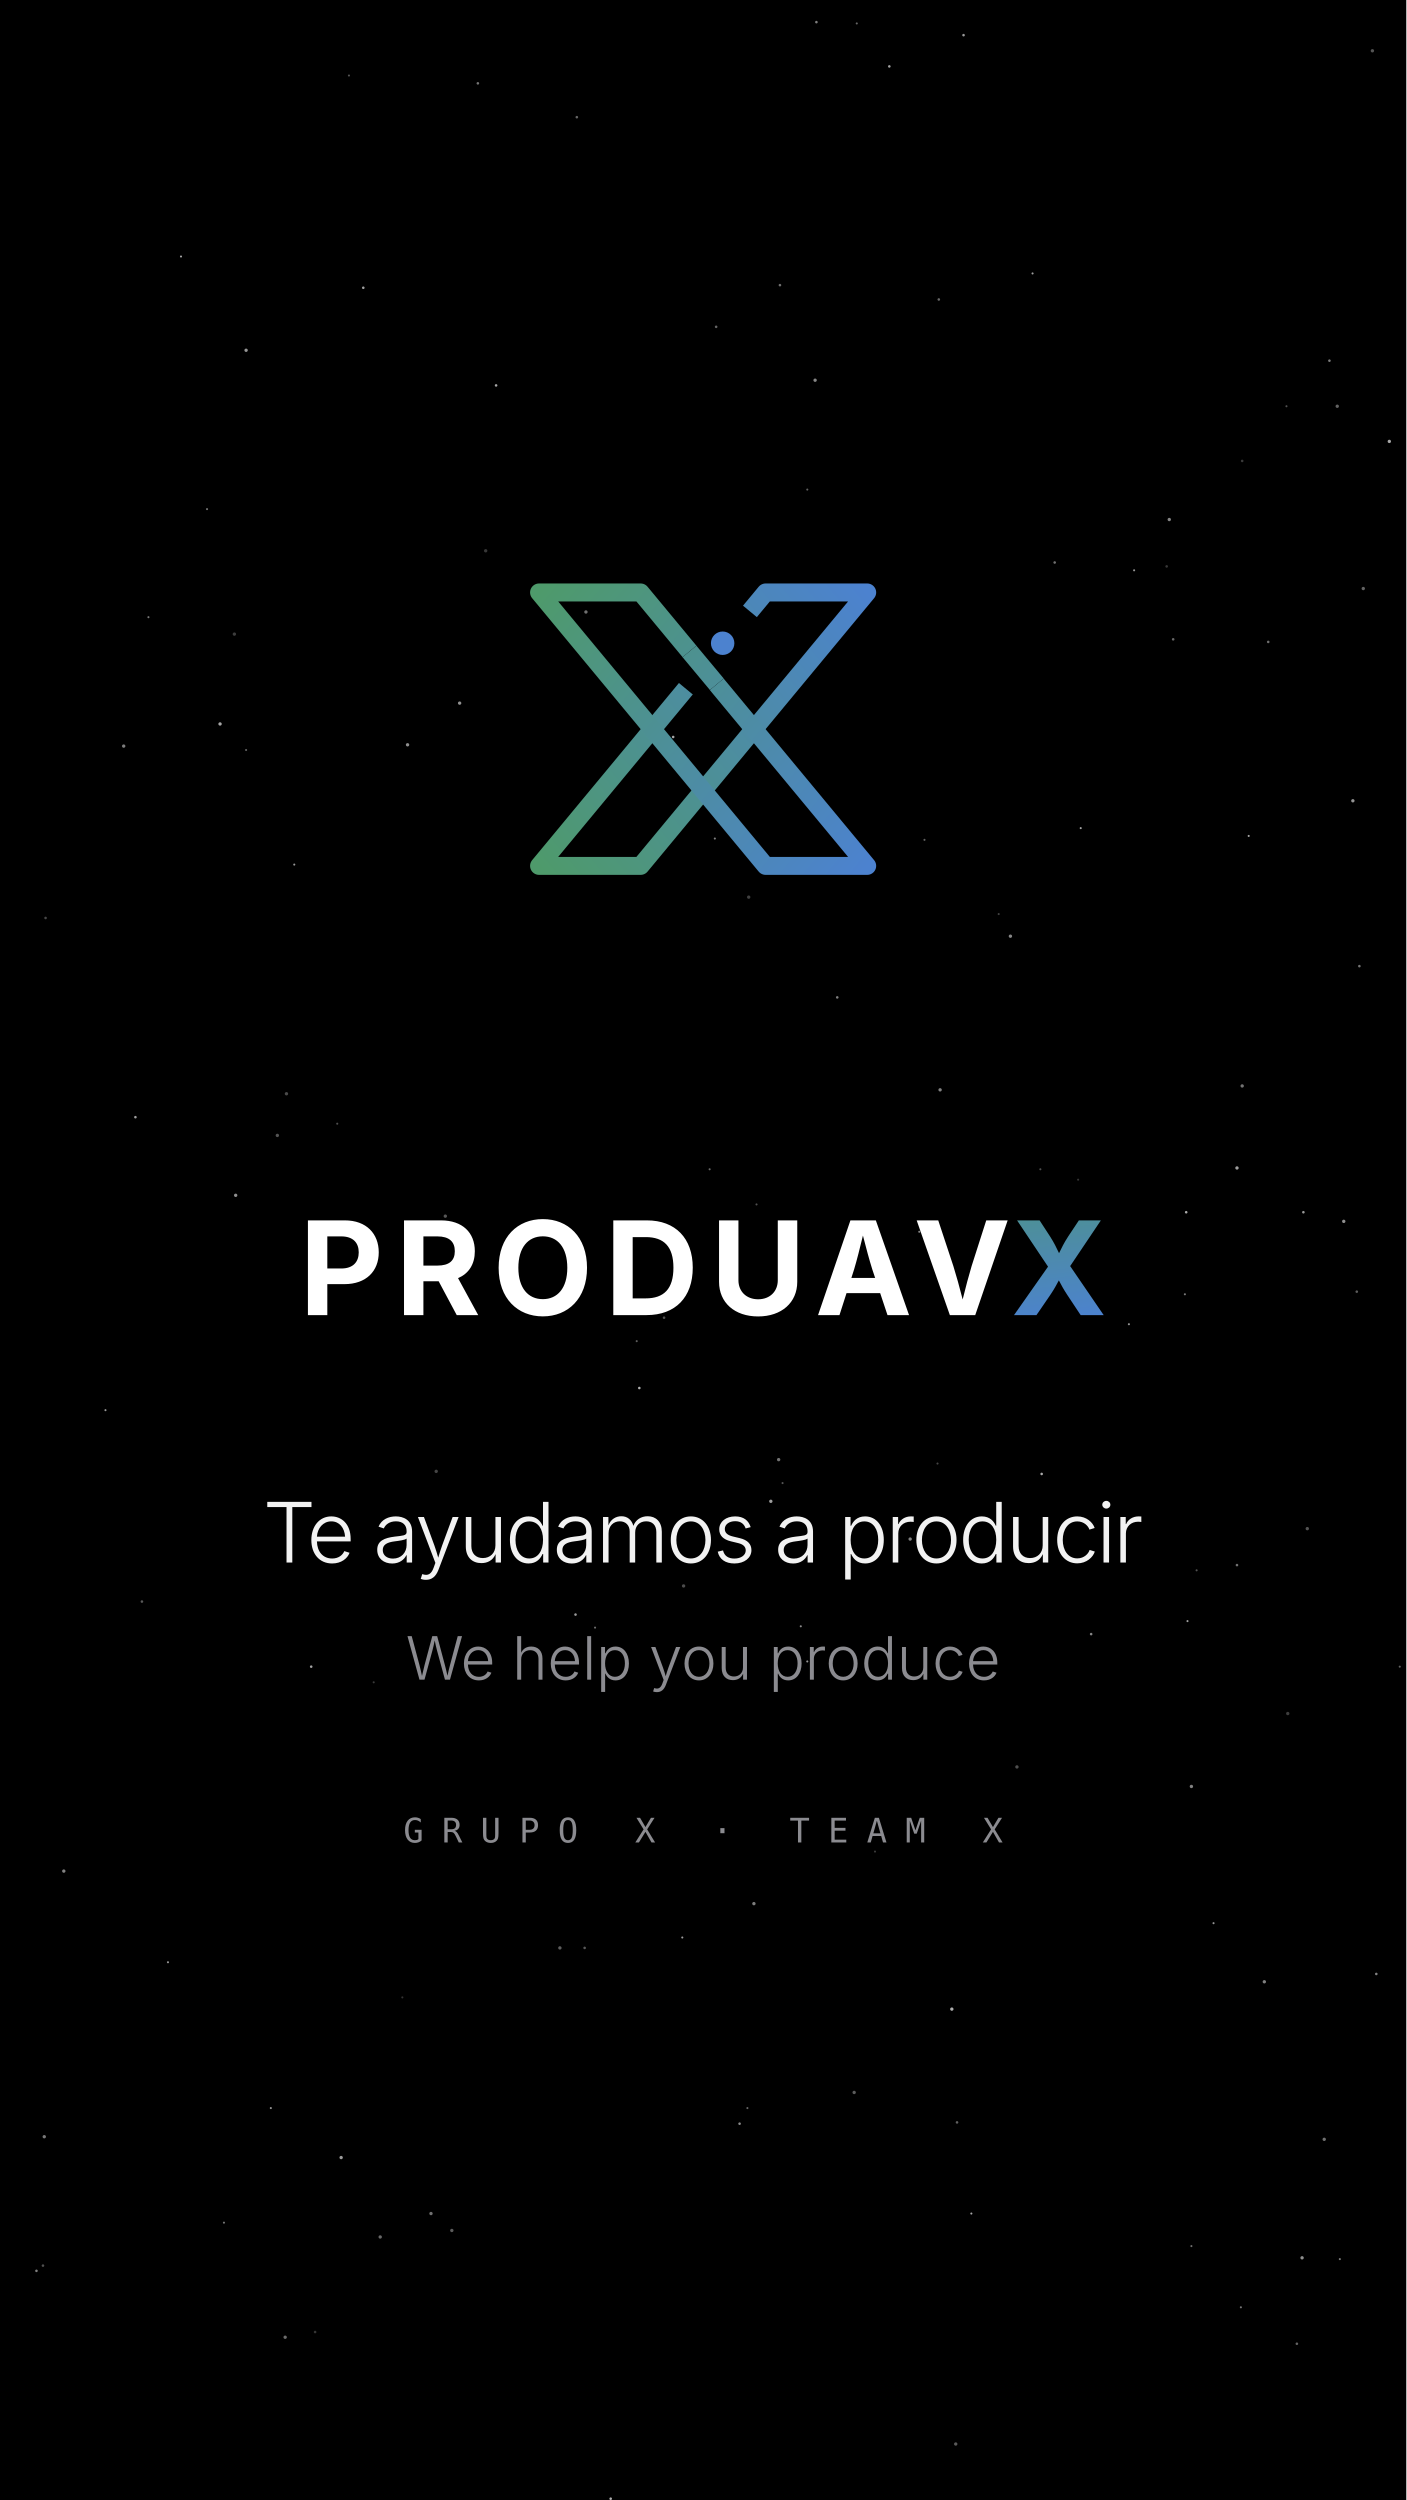
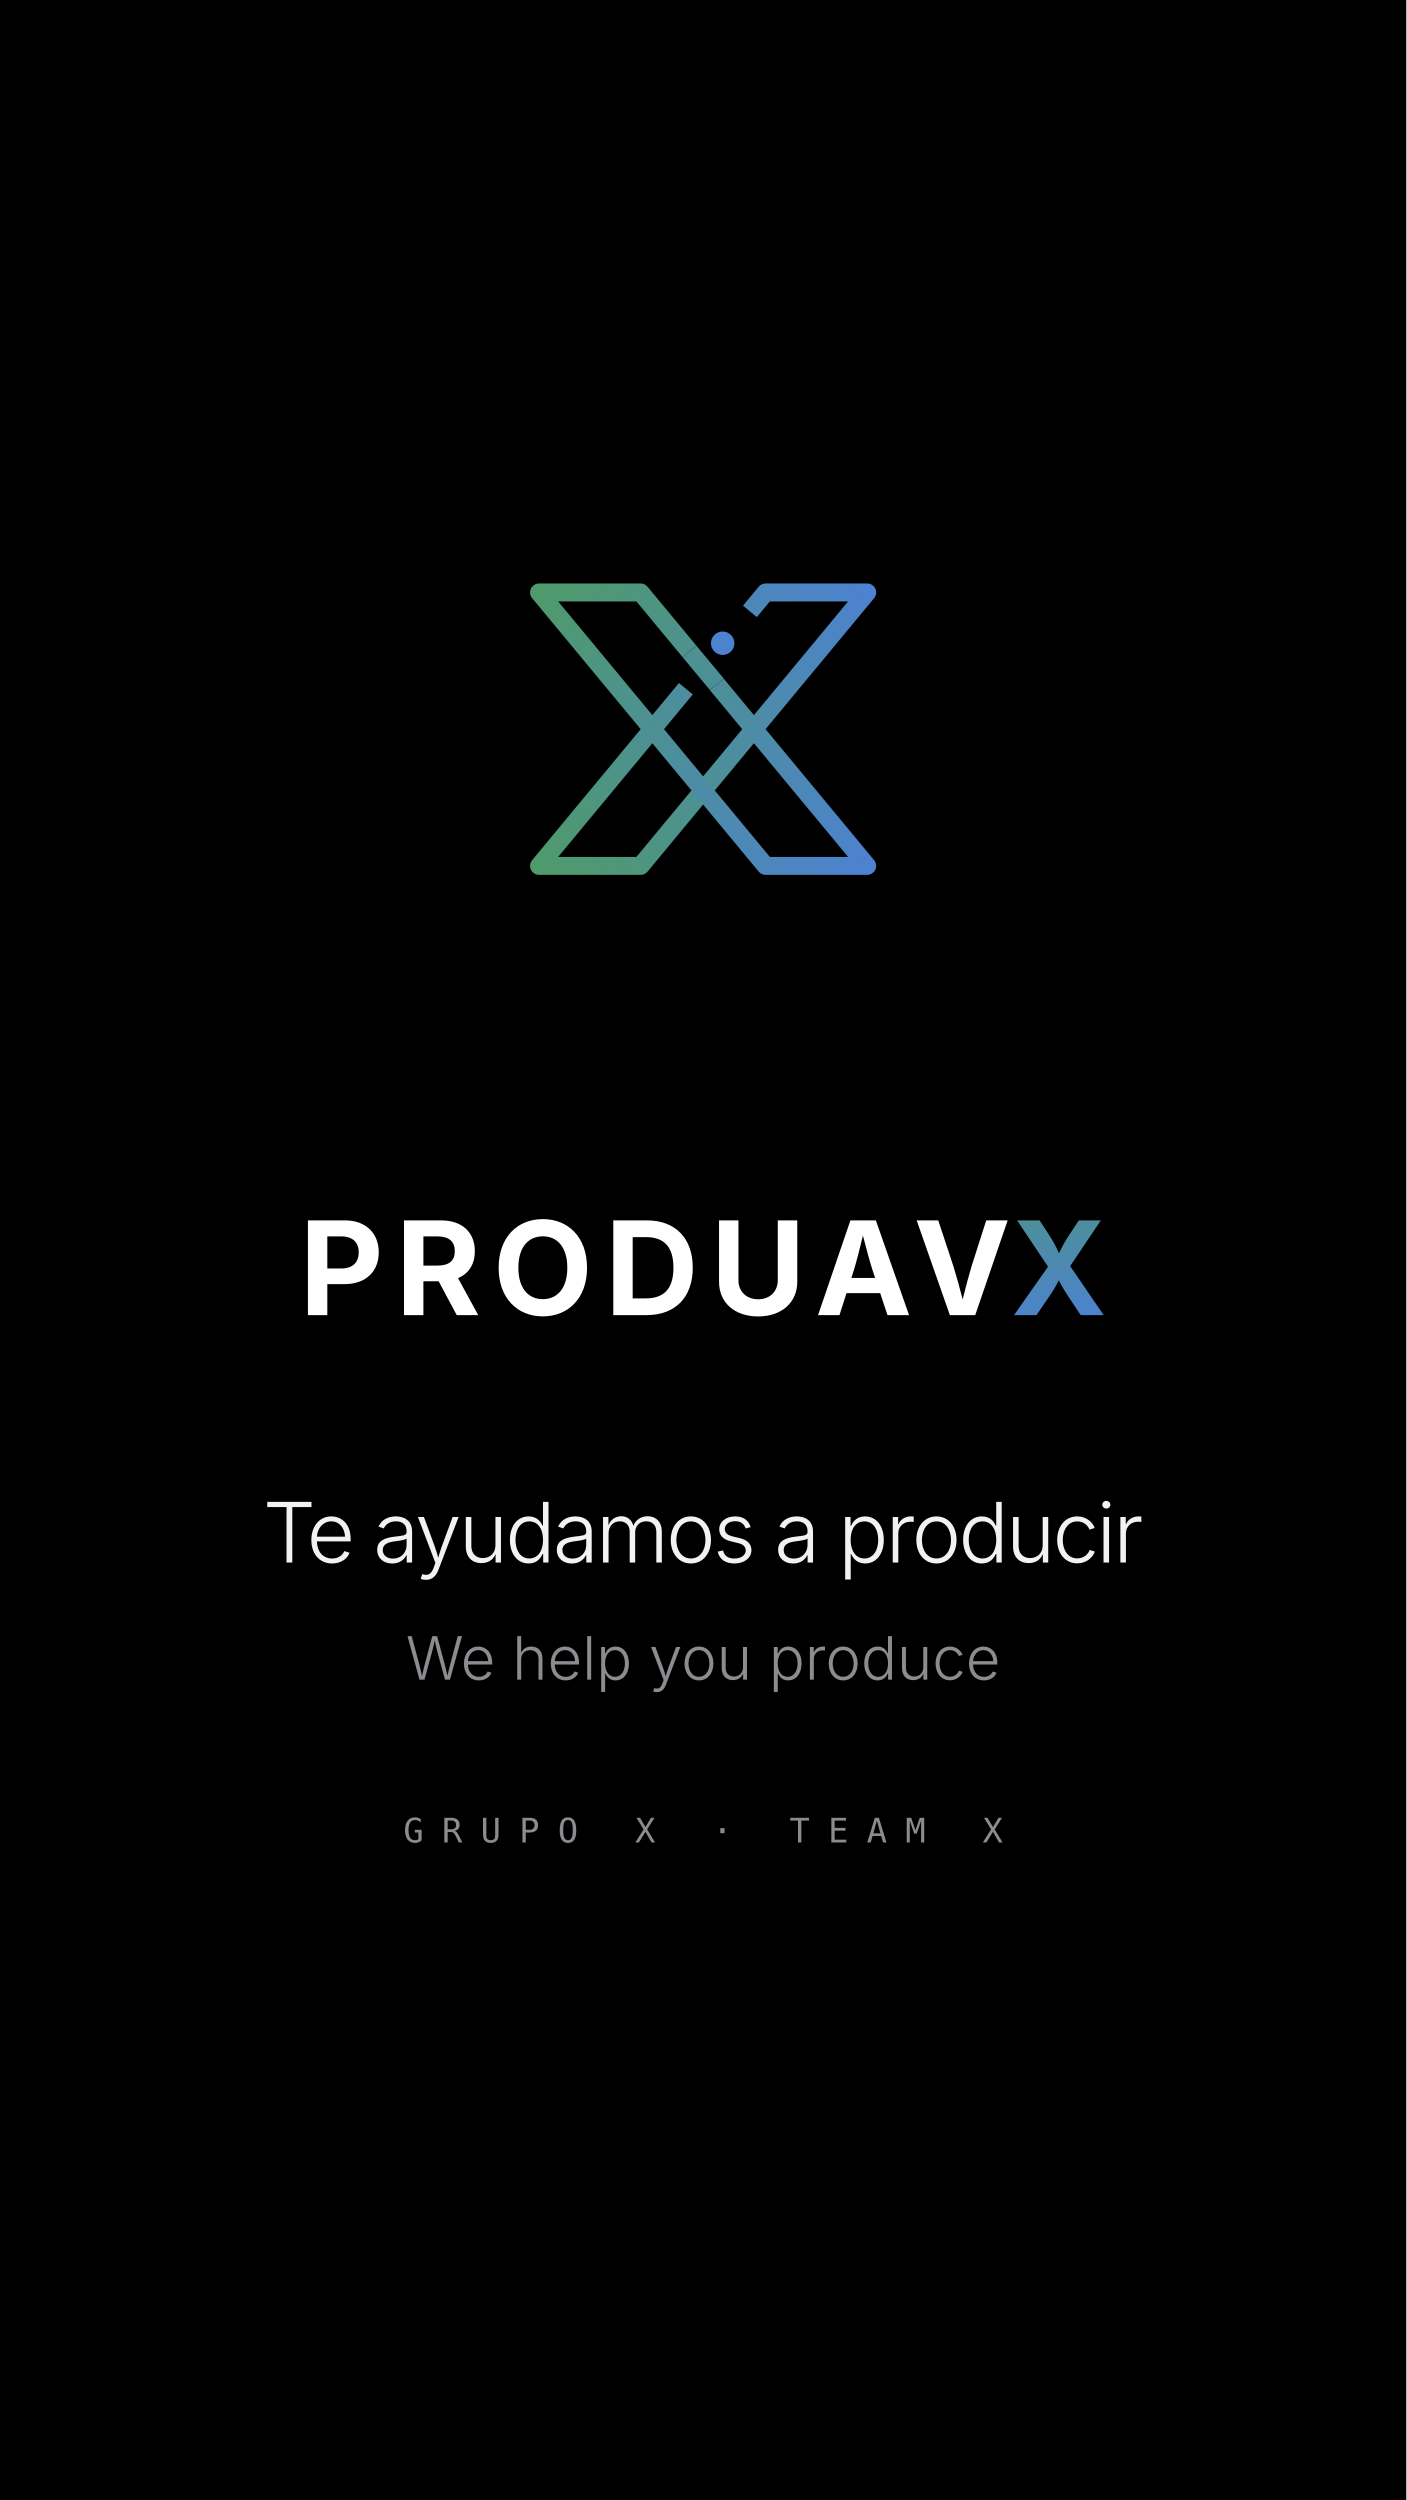
<svg xmlns="http://www.w3.org/2000/svg" viewBox="0 0 1080 1920">
  <rect width="1080" height="1920" fill="#000" />
-   <circle cx="242" cy="1791" r="1" fill="#fff" opacity="0.21" />
-   <circle cx="915" cy="1372" r="1.3" fill="#fff" opacity="0.51" />
-   <circle cx="1001" cy="931" r="1" fill="#fff" opacity="0.60" />
-   <circle cx="579" cy="1462" r="1.3" fill="#fff" opacity="0.49" />
-   <circle cx="1067" cy="339" r="1.3" fill="#fff" opacity="0.65" />
-   <circle cx="109" cy="1230" r="1" fill="#fff" opacity="0.35" />
-   <circle cx="49" cy="1437" r="1.3" fill="#fff" opacity="0.51" />
-   <circle cx="95" cy="573" r="1.3" fill="#fff" opacity="0.49" />
-   <circle cx="912" cy="1245" r="0.8" fill="#fff" opacity="0.63" />
-   <circle cx="620" cy="1276" r="0.8" fill="#fff" opacity="0.59" />
-   <circle cx="489" cy="1030" r="0.8" fill="#fff" opacity="0.37" />
-   <circle cx="734" cy="1877" r="1.3" fill="#fff" opacity="0.35" />
-   <circle cx="746" cy="1700" r="0.8" fill="#fff" opacity="0.66" />
-   <circle cx="1044" cy="742" r="1" fill="#fff" opacity="0.46" />
-   <circle cx="735" cy="1630" r="1" fill="#fff" opacity="0.38" />
-   <circle cx="581" cy="925" r="0.8" fill="#fff" opacity="0.32" />
-   <circle cx="510" cy="1012" r="1" fill="#fff" opacity="0.32" />
-   <circle cx="710" cy="645" r="0.8" fill="#fff" opacity="0.39" />
-   <circle cx="28" cy="1744" r="1" fill="#fff" opacity="0.50" />
-   <circle cx="740" cy="27" r="1" fill="#fff" opacity="0.60" />
-   <circle cx="81" cy="1083" r="0.8" fill="#fff" opacity="0.60" />
-   <circle cx="517" cy="566" r="1" fill="#fff" opacity="0.66" />
-   <circle cx="575" cy="689" r="1.3" fill="#fff" opacity="0.25" />
-   <circle cx="313" cy="572" r="1.3" fill="#fff" opacity="0.56" />
-   <circle cx="988" cy="312" r="0.8" fill="#fff" opacity="0.32" />
-   <circle cx="656" cy="1607" r="1.3" fill="#fff" opacity="0.36" />
-   <circle cx="767" cy="702" r="0.8" fill="#fff" opacity="0.26" />
-   <circle cx="373" cy="423" r="1.3" fill="#fff" opacity="0.22" />
-   <circle cx="901" cy="491" r="1" fill="#fff" opacity="0.41" />
-   <circle cx="781" cy="1357" r="1.3" fill="#fff" opacity="0.31" />
-   <circle cx="268" cy="58" r="0.8" fill="#fff" opacity="0.33" />
-   <circle cx="871" cy="438" r="0.8" fill="#fff" opacity="0.59" />
-   <circle cx="699" cy="1182" r="1.3" fill="#fff" opacity="0.50" />
-   <circle cx="600" cy="589" r="1.3" fill="#fff" opacity="0.58" />
-   <circle cx="181" cy="918" r="1.3" fill="#fff" opacity="0.56" />
-   <circle cx="626" cy="292" r="1.3" fill="#fff" opacity="0.53" />
-   <circle cx="799" cy="898" r="0.8" fill="#fff" opacity="0.31" />
-   <circle cx="220" cy="840" r="1.3" fill="#fff" opacity="0.29" />
-   <circle cx="449" cy="1496" r="1" fill="#fff" opacity="0.35" />
-   <circle cx="172" cy="1707" r="0.8" fill="#fff" opacity="0.46" />
-   <circle cx="615" cy="1249" r="0.8" fill="#fff" opacity="0.55" />
-   <circle cx="1017" cy="1643" r="1.3" fill="#fff" opacity="0.44" />
-   <circle cx="226" cy="664" r="0.8" fill="#fff" opacity="0.59" />
-   <circle cx="239" cy="1280" r="1" fill="#fff" opacity="0.64" />
-   <circle cx="33" cy="1740" r="1" fill="#fff" opacity="0.32" />
-   <circle cx="828" cy="906" r="0.8" fill="#fff" opacity="0.21" />
-   <circle cx="287" cy="1292" r="0.8" fill="#fff" opacity="0.23" />
-   <circle cx="279" cy="221" r="1" fill="#fff" opacity="0.63" />
-   <circle cx="129" cy="1507" r="0.8" fill="#fff" opacity="0.59" />
-   <circle cx="1047" cy="452" r="1.3" fill="#fff" opacity="0.39" />
-   <circle cx="915" cy="1725" r="0.8" fill="#fff" opacity="0.43" />
-   <circle cx="959" cy="642" r="0.8" fill="#fff" opacity="0.65" />
-   <circle cx="911" cy="931" r="1" fill="#fff" opacity="0.67" />
-   <circle cx="34" cy="1641" r="1.3" fill="#fff" opacity="0.47" />
-   <circle cx="599" cy="219" r="1" fill="#fff" opacity="0.44" />
-   <circle cx="1000" cy="1734" r="1.3" fill="#fff" opacity="0.56" />
-   <circle cx="367" cy="64" r="1" fill="#fff" opacity="0.46" />
-   <circle cx="450" cy="470" r="1.3" fill="#fff" opacity="0.44" />
-   <circle cx="672" cy="1422" r="0.8" fill="#fff" opacity="0.23" />
-   <circle cx="189" cy="269" r="1.3" fill="#fff" opacity="0.59" />
-   <circle cx="919" cy="1206" r="0.8" fill="#fff" opacity="0.32" />
-   <circle cx="335" cy="1130" r="1.3" fill="#fff" opacity="0.27" />
-   <circle cx="35" cy="705" r="1" fill="#fff" opacity="0.28" />
-   <circle cx="457" cy="1250" r="0.8" fill="#fff" opacity="0.43" />
-   <circle cx="381" cy="296" r="1" fill="#fff" opacity="0.66" />
-   <circle cx="954" cy="834" r="1.3" fill="#fff" opacity="0.45" />
-   <circle cx="1029" cy="1735" r="0.8" fill="#fff" opacity="0.49" />
-   <circle cx="800" cy="1132" r="1" fill="#fff" opacity="0.67" />
-   <circle cx="1054" cy="39" r="1.3" fill="#fff" opacity="0.33" />
-   <circle cx="189" cy="576" r="0.8" fill="#fff" opacity="0.39" />
-   <circle cx="683" cy="51" r="1" fill="#fff" opacity="0.64" />
-   <circle cx="574" cy="1619" r="0.8" fill="#fff" opacity="0.40" />
-   <circle cx="971" cy="1522" r="1.3" fill="#fff" opacity="0.50" />
-   <circle cx="592" cy="1153" r="1.3" fill="#fff" opacity="0.62" />
-   <circle cx="953" cy="1772" r="0.8" fill="#fff" opacity="0.46" />
-   <circle cx="989" cy="1316" r="1.3" fill="#fff" opacity="0.24" />
-   <circle cx="353" cy="540" r="1.3" fill="#fff" opacity="0.57" />
-   <circle cx="549" cy="644" r="0.8" fill="#fff" opacity="0.51" />
-   <circle cx="525" cy="1218" r="1.3" fill="#fff" opacity="0.30" />
-   <circle cx="309" cy="1534" r="0.8" fill="#fff" opacity="0.20" />
-   <circle cx="810" cy="432" r="1" fill="#fff" opacity="0.44" />
-   <circle cx="331" cy="1700" r="1.3" fill="#fff" opacity="0.44" />
-   <circle cx="430" cy="1496" r="1.3" fill="#fff" opacity="0.37" />
-   <circle cx="720" cy="1124" r="0.8" fill="#fff" opacity="0.27" />
-   <circle cx="974" cy="493" r="1" fill="#fff" opacity="0.43" />
-   <circle cx="524" cy="1488" r="0.8" fill="#fff" opacity="0.61" />
-   <circle cx="627" cy="17" r="1" fill="#fff" opacity="0.50" />
-   <circle cx="1027" cy="312" r="1.3" fill="#fff" opacity="0.39" />
-   <circle cx="896" cy="435" r="1" fill="#fff" opacity="0.22" />
-   <circle cx="451" cy="493" r="0.8" fill="#fff" opacity="0.48" />
-   <circle cx="658" cy="18" r="0.8" fill="#fff" opacity="0.40" />
-   <circle cx="620" cy="376" r="0.8" fill="#fff" opacity="0.38" />
-   <circle cx="1004" cy="1174" r="1.3" fill="#fff" opacity="0.33" />
-   <circle cx="114" cy="474" r="0.8" fill="#fff" opacity="0.47" />
-   <circle cx="598" cy="1121" r="1.3" fill="#fff" opacity="0.45" />
-   <circle cx="1032" cy="938" r="1.3" fill="#fff" opacity="0.56" />
-   <circle cx="443" cy="90" r="1" fill="#fff" opacity="0.40" />
-   <circle cx="469" cy="1919" r="1" fill="#fff" opacity="0.69" />
-   <circle cx="1021" cy="277" r="1" fill="#fff" opacity="0.49" />
-   <circle cx="292" cy="1718" r="1.3" fill="#fff" opacity="0.41" />
-   <circle cx="550" cy="251" r="1" fill="#fff" opacity="0.40" />
-   <circle cx="545" cy="898" r="0.8" fill="#fff" opacity="0.41" />
-   <circle cx="793" cy="210" r="0.8" fill="#fff" opacity="0.62" />
-   <circle cx="1075" cy="1280" r="0.8" fill="#fff" opacity="0.38" />
-   <circle cx="159" cy="391" r="0.8" fill="#fff" opacity="0.46" />
-   <circle cx="208" cy="1619" r="0.8" fill="#fff" opacity="0.59" />
-   <circle cx="139" cy="197" r="0.8" fill="#fff" opacity="0.65" />
-   <circle cx="950" cy="897" r="1.3" fill="#fff" opacity="0.62" />
-   <circle cx="776" cy="719" r="1.3" fill="#fff" opacity="0.53" />
-   <circle cx="996" cy="1800" r="1" fill="#fff" opacity="0.39" />
-   <circle cx="442" cy="1240" r="1" fill="#fff" opacity="0.60" />
-   <circle cx="568" cy="1631" r="1" fill="#fff" opacity="0.54" />
-   <circle cx="950" cy="1202" r="1" fill="#fff" opacity="0.45" />
-   <circle cx="259" cy="863" r="0.8" fill="#fff" opacity="0.31" />
-   <circle cx="1057" cy="1516" r="1" fill="#fff" opacity="0.51" />
-   <circle cx="213" cy="872" r="1.3" fill="#fff" opacity="0.33" />
-   <circle cx="104" cy="858" r="1" fill="#fff" opacity="0.62" />
-   <circle cx="1042" cy="992" r="1" fill="#fff" opacity="0.36" />
-   <circle cx="898" cy="399" r="1.3" fill="#fff" opacity="0.52" />
-   <circle cx="932" cy="1477" r="0.8" fill="#fff" opacity="0.58" />
-   <circle cx="601" cy="1139" r="0.8" fill="#fff" opacity="0.33" />
-   <circle cx="867" cy="1017" r="0.8" fill="#fff" opacity="0.59" />
-   <circle cx="491" cy="1066" r="1" fill="#fff" opacity="0.69" />
-   <circle cx="706" cy="946" r="0.8" fill="#fff" opacity="0.53" />
-   <circle cx="721" cy="230" r="1" fill="#fff" opacity="0.41" />
-   <circle cx="262" cy="1657" r="1.3" fill="#fff" opacity="0.61" />
-   <circle cx="347" cy="1713" r="1.3" fill="#fff" opacity="0.36" />
-   <circle cx="342" cy="934" r="1.3" fill="#fff" opacity="0.34" />
-   <circle cx="219" cy="1795" r="1.3" fill="#fff" opacity="0.42" />
-   <circle cx="641" cy="1002" r="1" fill="#fff" opacity="0.57" />
-   <circle cx="838" cy="1255" r="1" fill="#fff" opacity="0.53" />
-   <circle cx="722" cy="837" r="1.3" fill="#fff" opacity="0.51" />
-   <circle cx="731" cy="1543" r="1.3" fill="#fff" opacity="0.68" />
-   <circle cx="830" cy="636" r="0.8" fill="#fff" opacity="0.66" />
-   <circle cx="169" cy="556" r="1.3" fill="#fff" opacity="0.65" />
-   <circle cx="910" cy="994" r="0.8" fill="#fff" opacity="0.48" />
-   <circle cx="1039" cy="615" r="1.3" fill="#fff" opacity="0.58" />
-   <circle cx="180" cy="487" r="1.3" fill="#fff" opacity="0.24" />
-   <circle cx="643" cy="766" r="1" fill="#fff" opacity="0.50" />
-   <circle cx="954" cy="354" r="1" fill="#fff" opacity="0.23" />
  <g transform="translate(390.0 410.0) scale(3.000)">
    <defs>
      <linearGradient id="g1" gradientUnits="userSpaceOnUse" x1="8" y1="15" x2="92" y2="85">
        <stop offset="0" stop-color="#4E9A6B" />
        <stop offset="1" stop-color="#4C82CF" />
      </linearGradient>
      <linearGradient id="g2" gradientUnits="userSpaceOnUse" x1="92" y1="15" x2="8" y2="85">
        <stop offset="0" stop-color="#4C82CF" />
        <stop offset="1" stop-color="#4E9A6B" />
      </linearGradient>
    </defs>
    <g fill="none" stroke-width="4.6" stroke-linejoin="round" stroke-linecap="round">
      <polygon points="66,15 92,15 34,85 8,85" stroke="url(#g2)" />
      <polygon points="8,15 34,15 92,85 66,85" stroke="url(#g1)" />
      <line x1="62.4" y1="20.2" x2="46" y2="40" stroke="#000" stroke-width="7.4" stroke-linecap="butt" />
      <line x1="46.5" y1="30.1" x2="53.5" y2="38.5" stroke="#000" stroke-width="8.6" stroke-linecap="butt" />
      <line x1="46.5" y1="30.1" x2="53.5" y2="38.5" stroke="url(#g1)" stroke-width="4.6" stroke-linecap="butt" />
    </g>
    <circle cx="55" cy="28" r="3" fill="#4C82CF" />
  </g>
  <defs>
    <linearGradient id="wg" x1="0" y1="0" x2="1" y2="1">
      <stop offset="0" stop-color="#4E9A6B" />
      <stop offset="1" stop-color="#4C82CF" />
    </linearGradient>
  </defs>
  <text x="540" y="1010" text-anchor="middle" font-family="'Montserrat','Inter','Helvetica Neue',Arial,sans-serif" font-weight="700" font-size="100" letter-spacing="9.0" fill="#fff">PRODUAV<tspan fill="url(#wg)">X</tspan>
  </text>
  <text x="540" y="1200" text-anchor="middle" font-family="'Inter Tight','Inter','Helvetica Neue',Arial,sans-serif" font-weight="300" font-size="64" fill="#f2f2f2" letter-spacing="-2">Te ayudamos a producir</text>
  <text x="540" y="1290" text-anchor="middle" font-family="'Inter Tight','Inter','Helvetica Neue',Arial,sans-serif" font-weight="300" font-size="46" fill="#8b8b90" letter-spacing="0">We help you produce</text>
  <text x="540" y="1415" text-anchor="middle" font-family="'JetBrains Mono','DejaVu Sans Mono',monospace" font-weight="400" font-size="26" fill="#8b8b90" letter-spacing="14">GRUPO X · TEAM X</text>
</svg>
